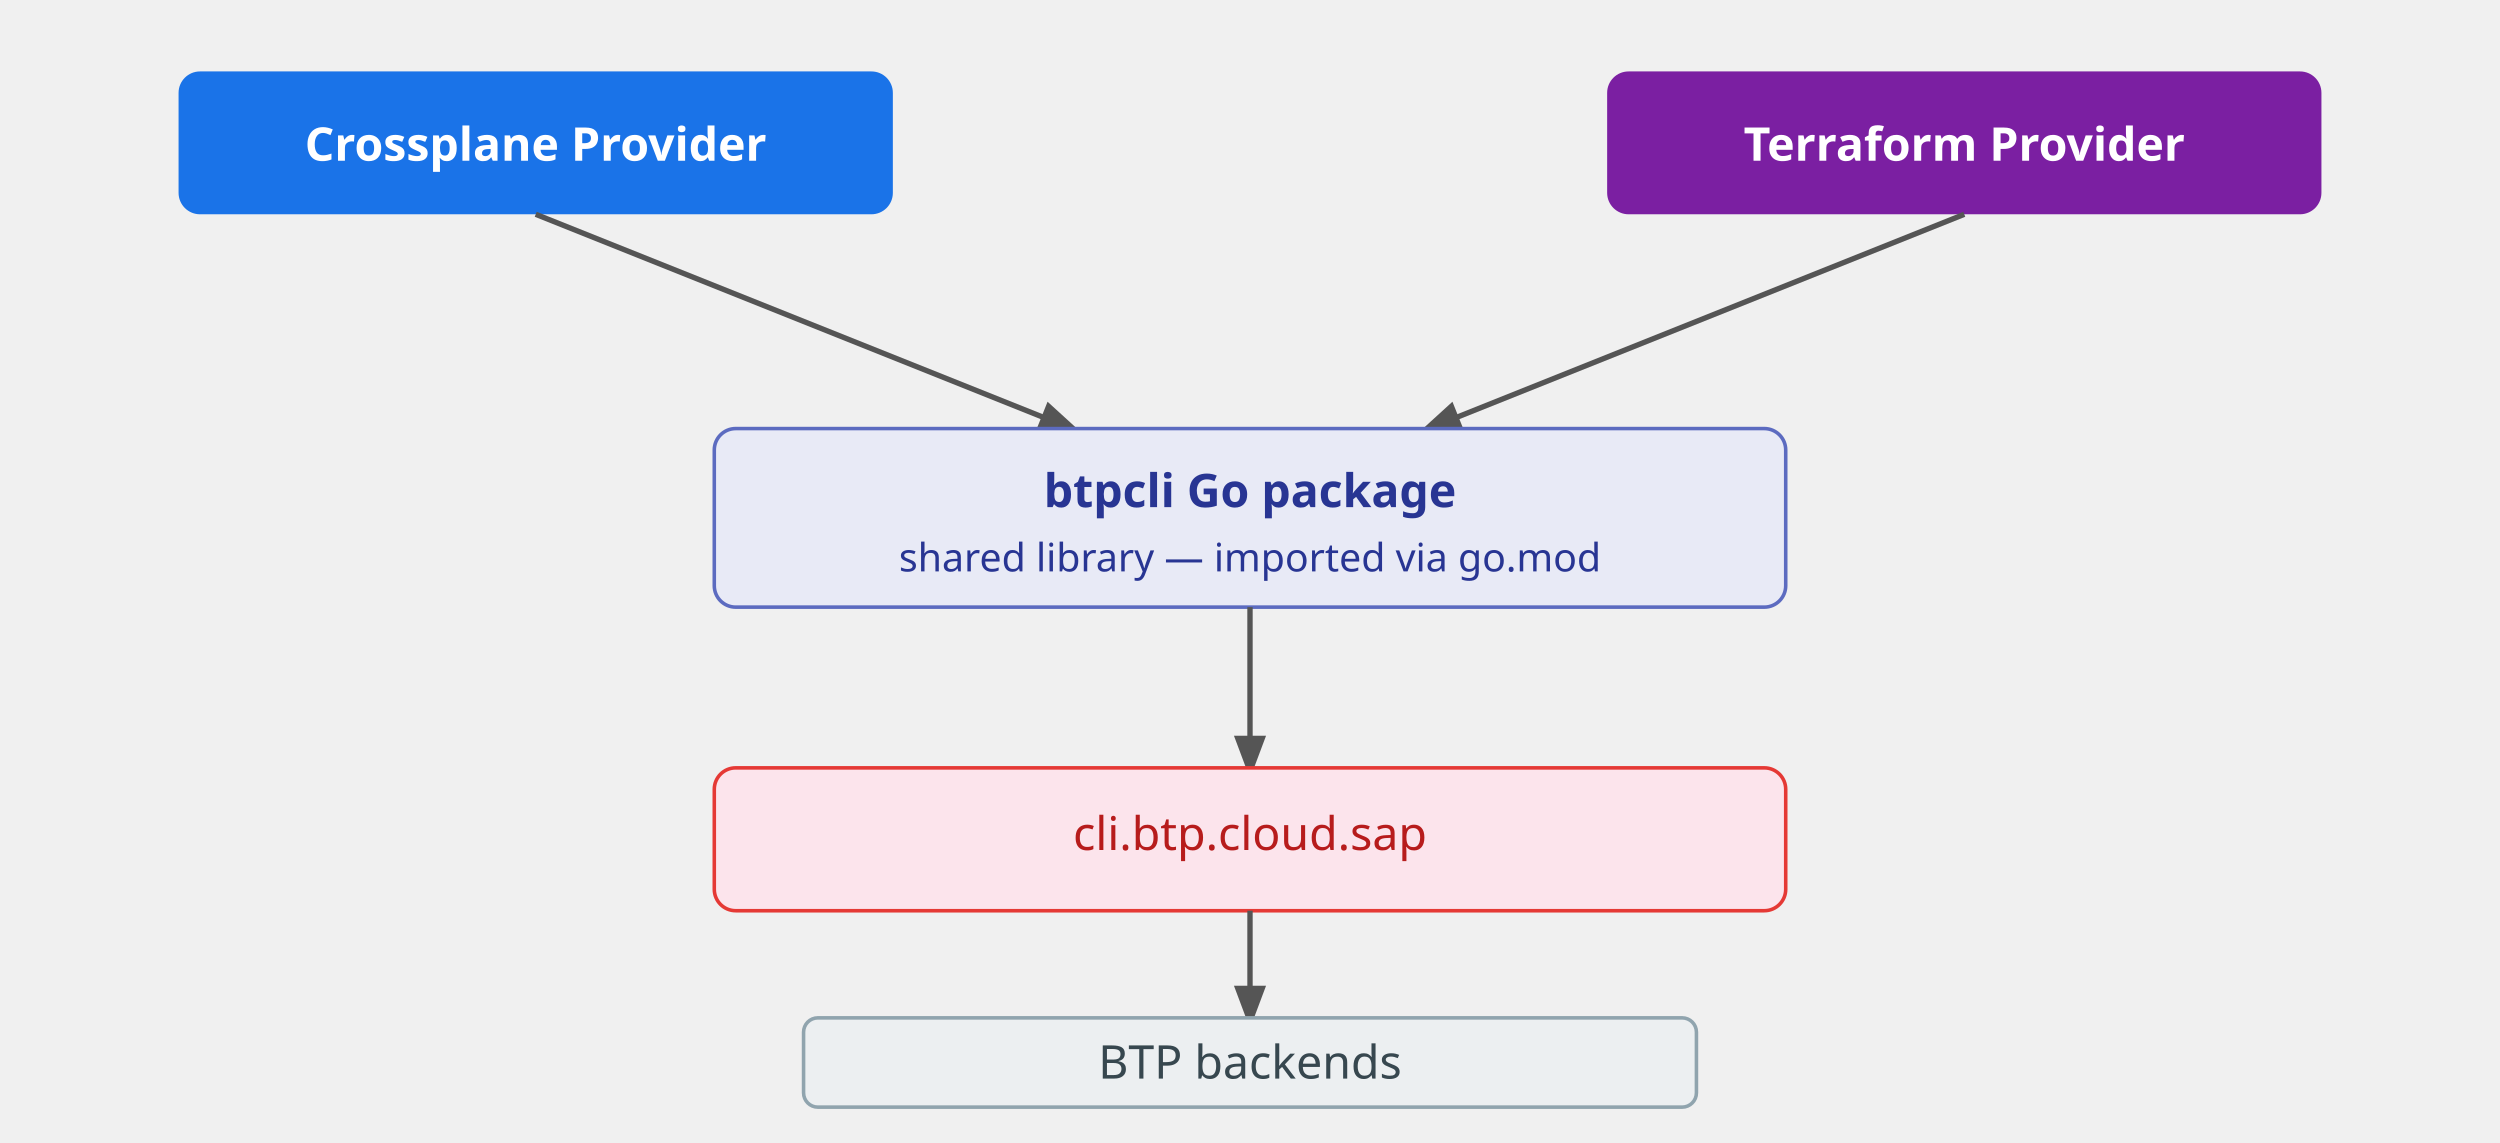
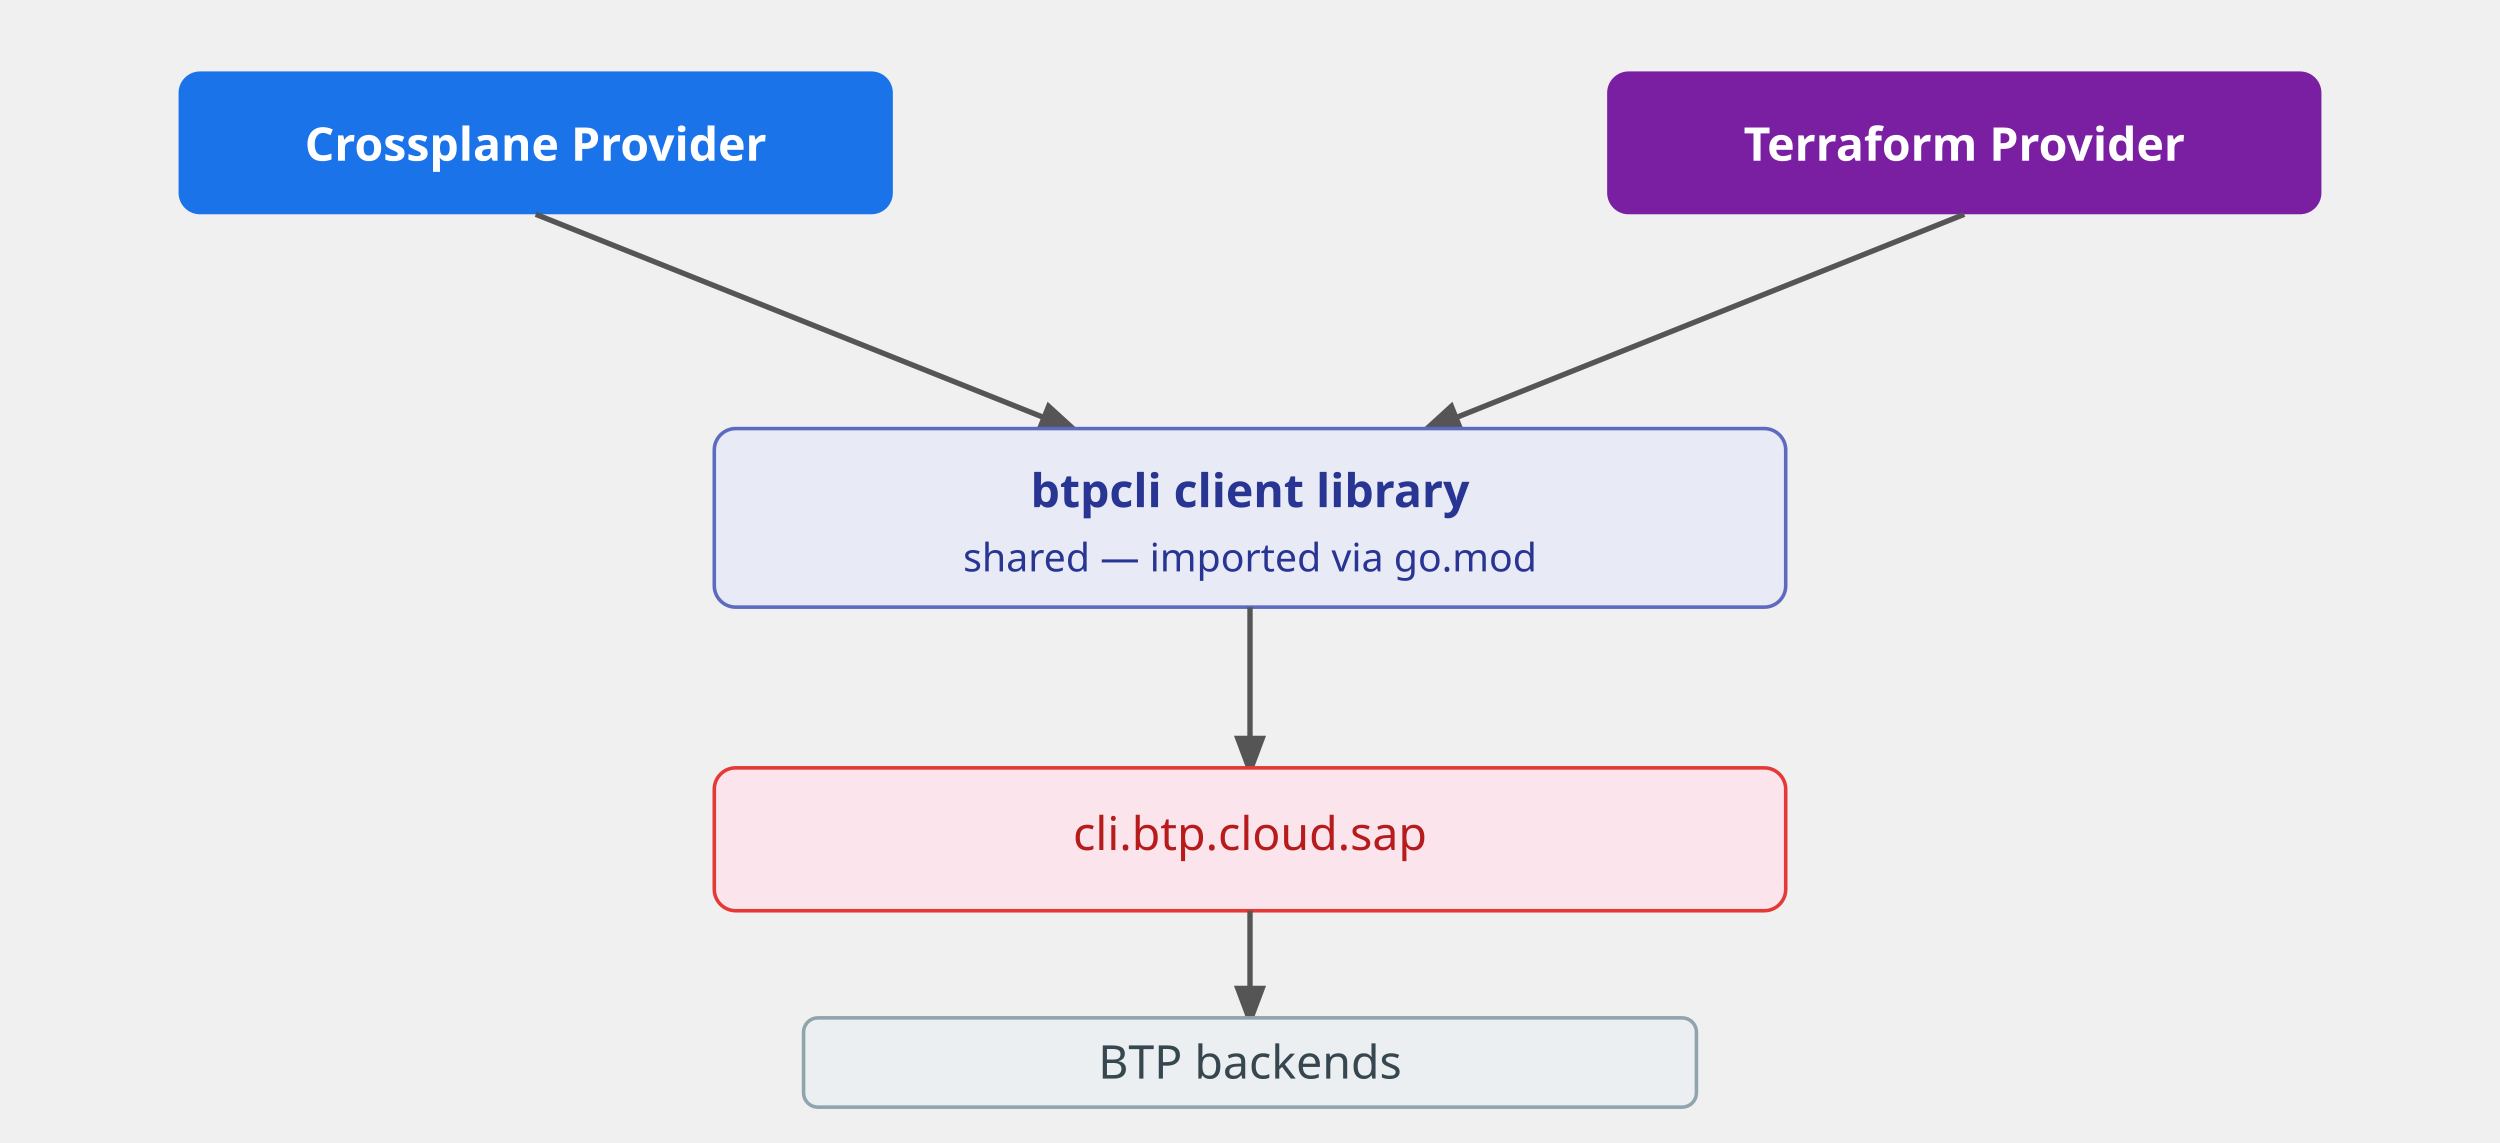
<svg xmlns="http://www.w3.org/2000/svg" viewBox="0 0 700 320" font-family="sans-serif" font-size="13">
  <defs>
    <marker id="arrow" markerWidth="8" markerHeight="8" refX="6" refY="3" orient="auto">
      <path d="M0,0 L0,6 L8,3 z" fill="#555" />
    </marker>
  </defs>
  <rect x="50" y="20" width="200" height="40" rx="6" fill="#1a73e8" />
  <text x="150" y="45" text-anchor="middle" fill="white" font-weight="bold">Crossplane Provider</text>
  <rect x="450" y="20" width="200" height="40" rx="6" fill="#7b1fa2" />
  <text x="550" y="45" text-anchor="middle" fill="white" font-weight="bold">Terraform Provider</text>
  <line x1="150" y1="60" x2="300" y2="120" stroke="#555" stroke-width="1.5" marker-end="url(#arrow)" />
  <line x1="550" y1="60" x2="400" y2="120" stroke="#555" stroke-width="1.5" marker-end="url(#arrow)" />
  <rect x="200" y="120" width="300" height="50" rx="6" fill="#e8eaf6" stroke="#5c6bc0" />
-   <text x="350" y="142" text-anchor="middle" fill="#283593" font-weight="bold">btpcli Go package</text>
-   <text x="350" y="160" text-anchor="middle" fill="#283593" font-size="11">shared library — imported via go.mod</text>
+   <text x="350" y="142" text-anchor="middle" fill="#283593" font-weight="bold">btpcli client library</text>
+   <text x="350" y="160" text-anchor="middle" fill="#283593" font-size="11">shared — imported via go.mod</text>
  <line x1="350" y1="170" x2="350" y2="215" stroke="#555" stroke-width="1.5" marker-end="url(#arrow)" />
  <rect x="200" y="215" width="300" height="40" rx="6" fill="#fce4ec" stroke="#e53935" />
  <text x="350" y="238" text-anchor="middle" fill="#b71c1c">cli.btp.cloud.sap</text>
  <line x1="350" y1="255" x2="350" y2="285" stroke="#555" stroke-width="1.5" marker-end="url(#arrow)" />
  <rect x="225" y="285" width="250" height="25" rx="4" fill="#eceff1" stroke="#90a4ae" />
  <text x="350" y="302" text-anchor="middle" fill="#37474f">BTP backends</text>
</svg>
